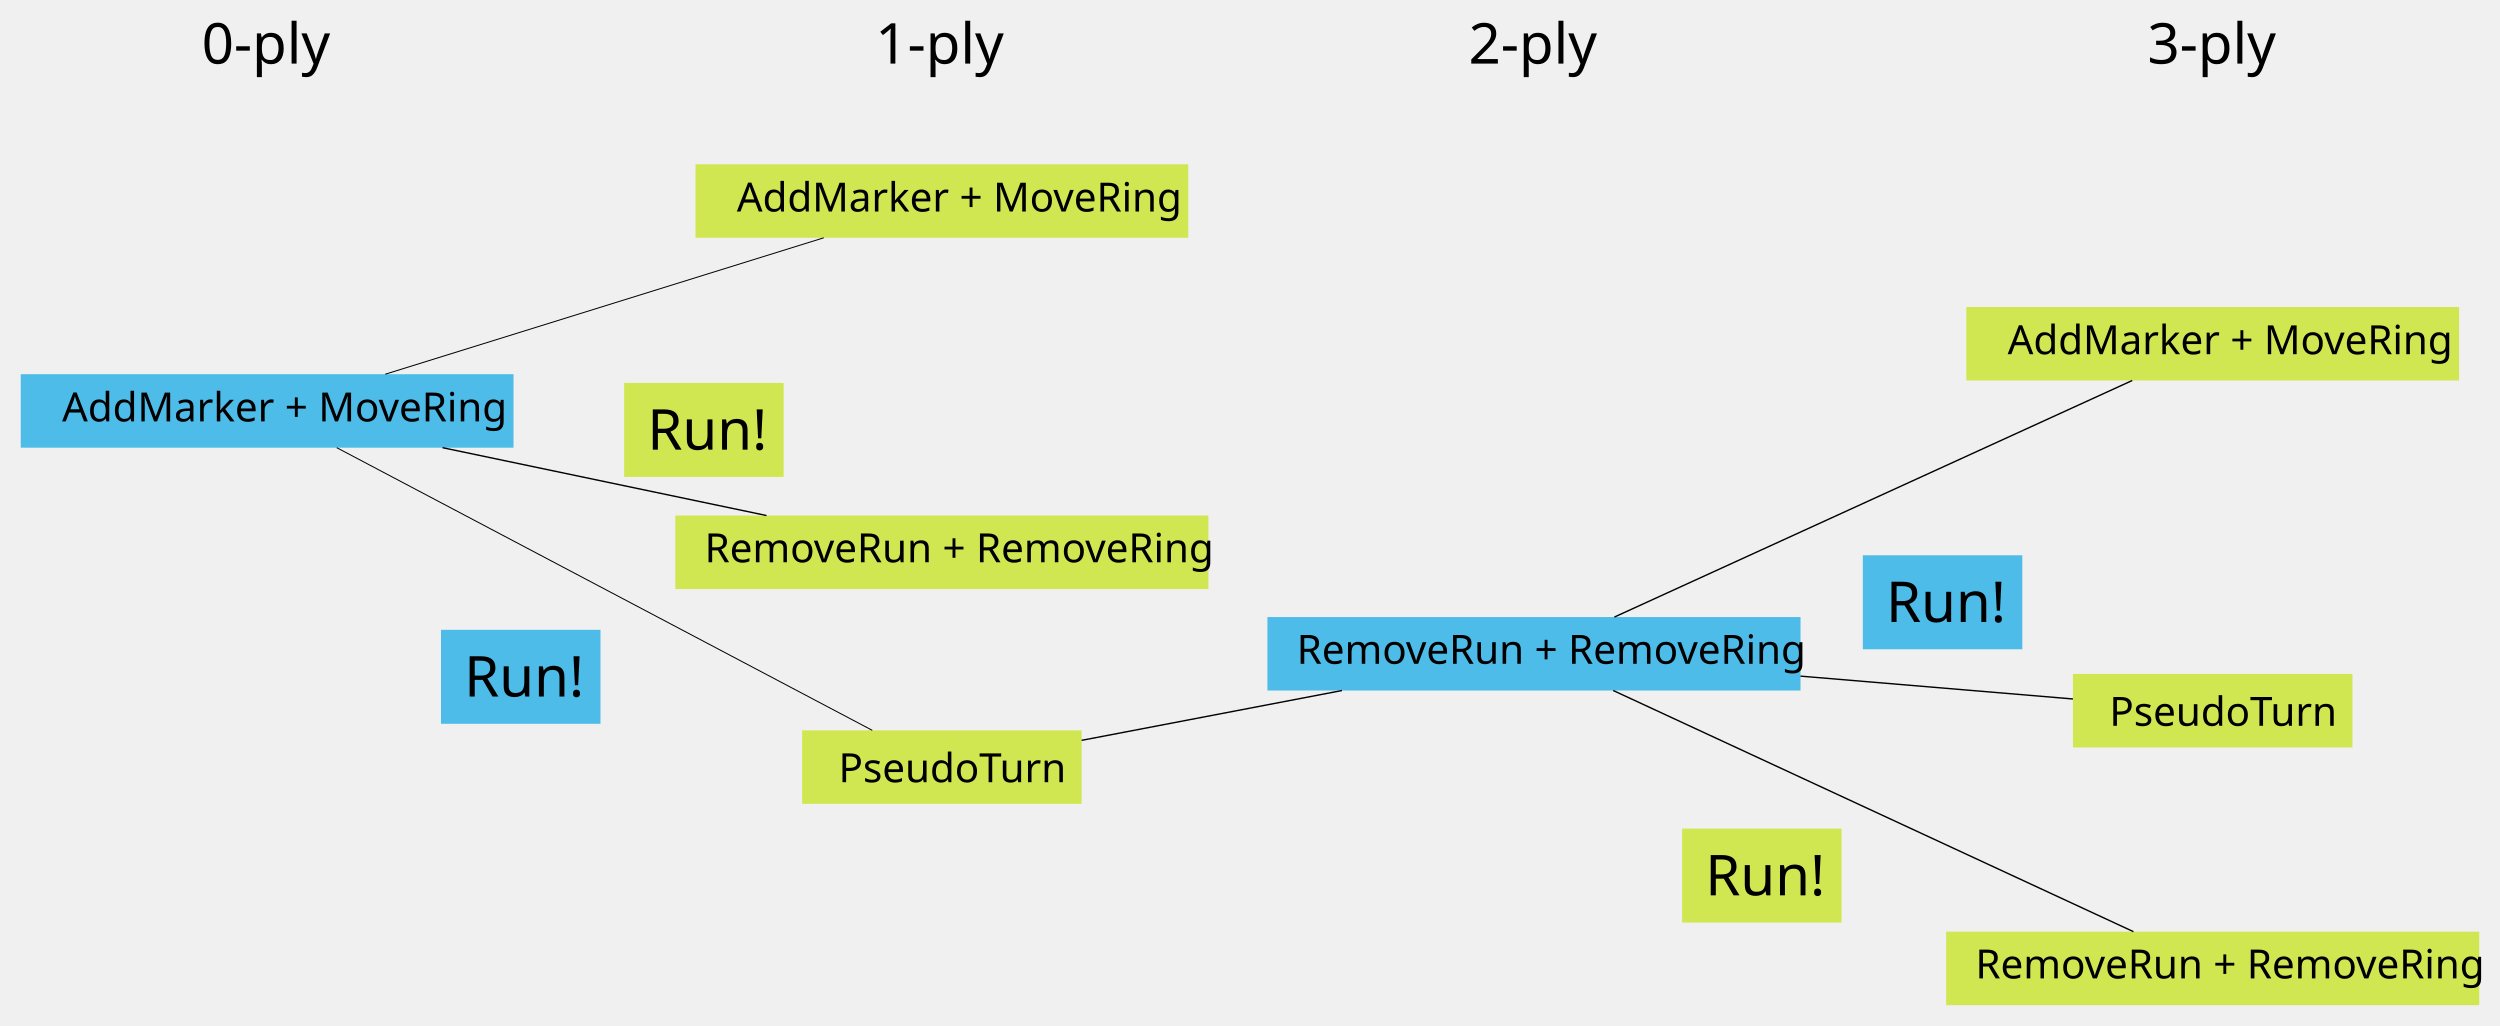
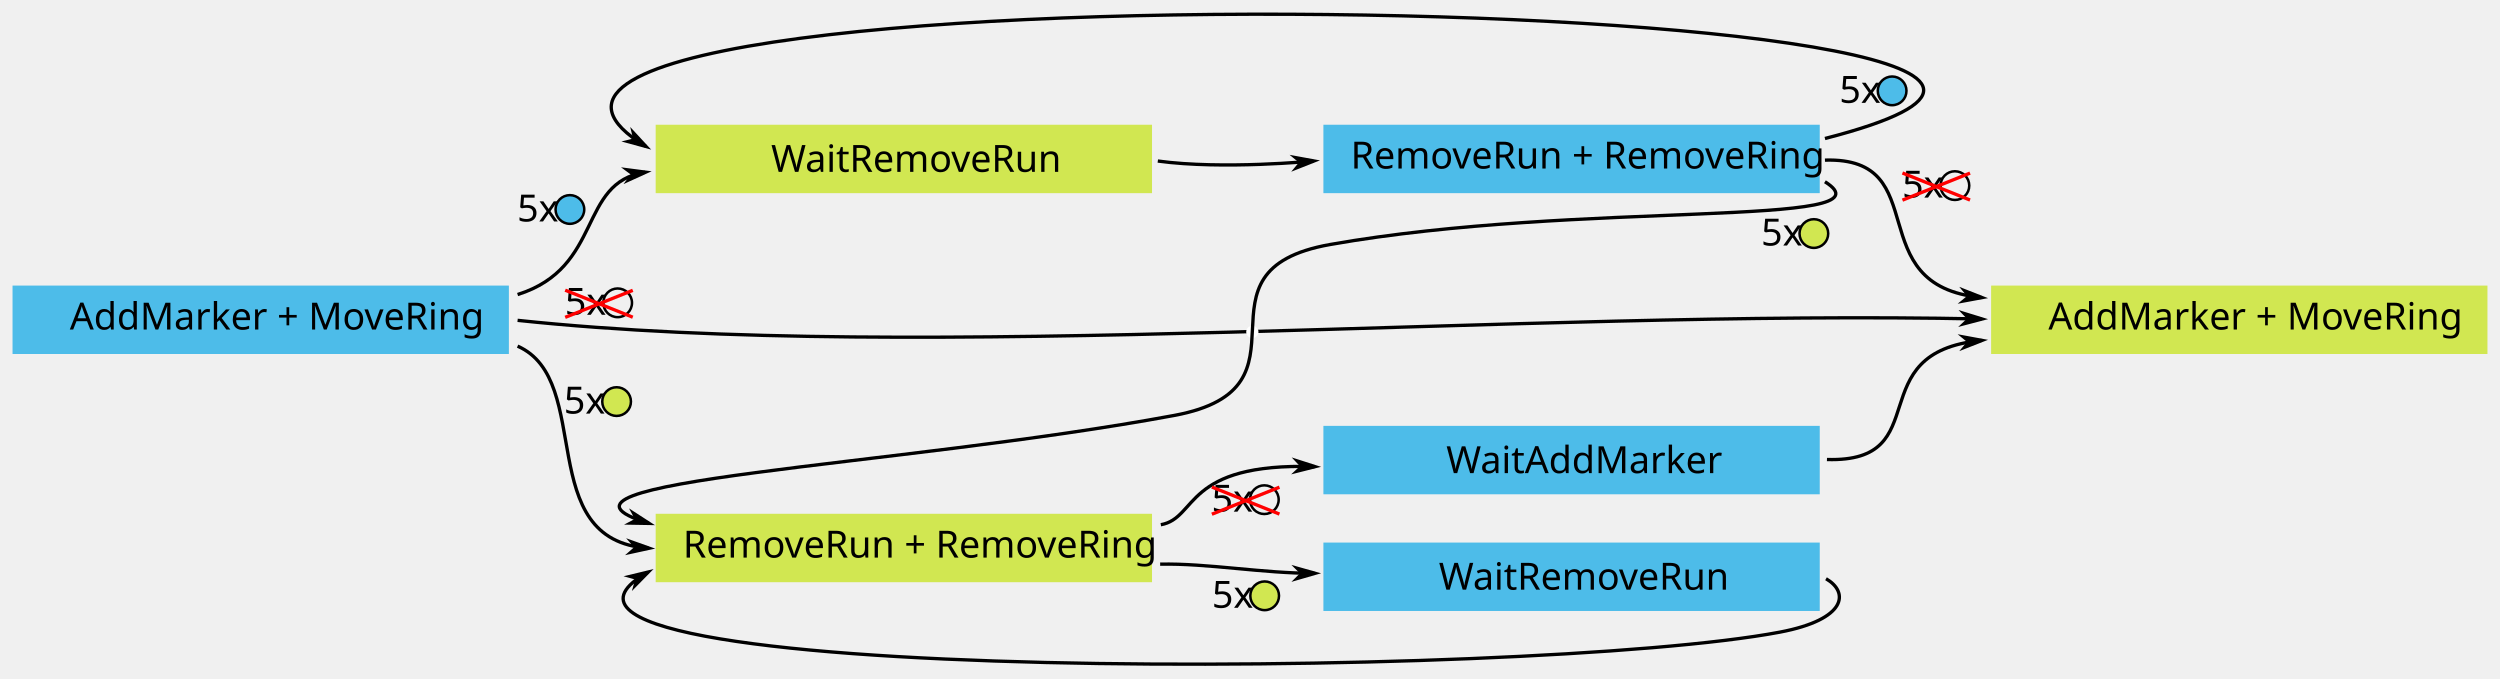
- <svg xmlns="http://www.w3.org/2000/svg" width="602.326" height="247.172" id="svg2" version="1.1">
-   <defs id="defs4" />
-   <g id="layer1" transform="translate(1006.939,-115.9155)">
-     <g id="g3797" transform="matrix(0.2429975,0,0,0.2429975,-873.1505,143.0132)">
-       <rect y="259.505" x="-530" height="72.857" width="488.571" id="rect2993" style="fill:#4dbce9;fill-opacity:1;stroke:none" />
-       <text id="text2985" y="306.324" x="-489.018" style="font-style:normal;font-variant:normal;font-weight:normal;font-stretch:normal;font-size:40px;line-height:125%;font-family:'CMU Bright';-inkscape-font-specification:'CMU Bright';letter-spacing:0px;word-spacing:0px;fill:#000000;fill-opacity:1;stroke:none" xml:space="preserve">
-         <tspan id="tspan3771" y="306.324" x="-489.018">AddMarker + MoveRing</tspan>
+ <svg xmlns="http://www.w3.org/2000/svg" width="996.988" height="270.542" id="svg2" version="1.1">
+   <defs id="defs4">
+     <marker style="overflow:visible" id="marker5090" refX="0" refY="0" orient="auto">
+       <path transform="matrix(-0.4,0,0,-0.4,-4,0)" style="fill:#000000;fill-opacity:1;fill-rule:evenodd;stroke:#000000;stroke-width:1pt;stroke-opacity:1" d="M 0,0 5,-5 -12.5,0 5,5 0,0 Z" id="path5092" />
+     </marker>
+     <marker style="overflow:visible" id="marker5086" refX="0" refY="0" orient="auto">
+       <path transform="matrix(-0.4,0,0,-0.4,-4,0)" style="fill:#000000;fill-opacity:1;fill-rule:evenodd;stroke:#000000;stroke-width:1pt;stroke-opacity:1" d="M 0,0 5,-5 -12.5,0 5,5 0,0 Z" id="path5088" />
+     </marker>
+     <marker style="overflow:visible" id="marker5082" refX="0" refY="0" orient="auto">
+       <path transform="matrix(-0.4,0,0,-0.4,-4,0)" style="fill:#000000;fill-opacity:1;fill-rule:evenodd;stroke:#000000;stroke-width:1pt;stroke-opacity:1" d="M 0,0 5,-5 -12.5,0 5,5 0,0 Z" id="path5084" />
+     </marker>
+     <marker style="overflow:visible" id="marker5078" refX="0" refY="0" orient="auto">
+       <path transform="matrix(-0.4,0,0,-0.4,-4,0)" style="fill:#000000;fill-opacity:1;fill-rule:evenodd;stroke:#000000;stroke-width:1pt;stroke-opacity:1" d="M 0,0 5,-5 -12.5,0 5,5 0,0 Z" id="path5080" />
+     </marker>
+     <marker style="overflow:visible" id="marker5074" refX="0" refY="0" orient="auto">
+       <path transform="matrix(-0.4,0,0,-0.4,-4,0)" style="fill:#000000;fill-opacity:1;fill-rule:evenodd;stroke:#000000;stroke-width:1pt;stroke-opacity:1" d="M 0,0 5,-5 -12.5,0 5,5 0,0 Z" id="path5076" />
+     </marker>
+     <marker style="overflow:visible" id="marker5070" refX="0" refY="0" orient="auto">
+       <path transform="matrix(-0.4,0,0,-0.4,-4,0)" style="fill:#000000;fill-opacity:1;fill-rule:evenodd;stroke:#000000;stroke-width:1pt;stroke-opacity:1" d="M 0,0 5,-5 -12.5,0 5,5 0,0 Z" id="path5072" />
+     </marker>
+     <marker style="overflow:visible" id="marker5066" refX="0" refY="0" orient="auto">
+       <path transform="matrix(-0.4,0,0,-0.4,-4,0)" style="fill:#000000;fill-opacity:1;fill-rule:evenodd;stroke:#000000;stroke-width:1pt;stroke-opacity:1" d="M 0,0 5,-5 -12.5,0 5,5 0,0 Z" id="path5068" />
+     </marker>
+     <marker style="overflow:visible" id="marker5062" refX="0" refY="0" orient="auto">
+       <path transform="matrix(-0.4,0,0,-0.4,-4,0)" style="fill:#000000;fill-opacity:1;fill-rule:evenodd;stroke:#000000;stroke-width:1pt;stroke-opacity:1" d="M 0,0 5,-5 -12.5,0 5,5 0,0 Z" id="path5064" />
+     </marker>
+     <marker style="overflow:visible" id="marker5058" refX="0" refY="0" orient="auto">
+       <path transform="matrix(-0.4,0,0,-0.4,-4,0)" style="fill:#000000;fill-opacity:1;fill-rule:evenodd;stroke:#000000;stroke-width:1pt;stroke-opacity:1" d="M 0,0 5,-5 -12.5,0 5,5 0,0 Z" id="path5060" />
+     </marker>
+     <marker style="overflow:visible" id="marker5054" refX="0" refY="0" orient="auto">
+       <path transform="matrix(-0.4,0,0,-0.4,-4,0)" style="fill:#000000;fill-opacity:1;fill-rule:evenodd;stroke:#000000;stroke-width:1pt;stroke-opacity:1" d="M 0,0 5,-5 -12.5,0 5,5 0,0 Z" id="path5056" />
+     </marker>
+     <marker orient="auto" refY="0" refX="0" id="Arrow1Mend" style="overflow:visible">
+       <path id="path4805" d="M 0,0 5,-5 -12.5,0 5,5 0,0 Z" style="fill:#000000;fill-opacity:1;fill-rule:evenodd;stroke:#000000;stroke-width:1pt;stroke-opacity:1" transform="matrix(-0.4,0,0,-0.4,-4,0)" />
+     </marker>
+   </defs>
+   <g id="layer1" transform="translate(1145.449,-135.9849)">
+     <g id="g4595" transform="matrix(0.3744784,0,0,0.3744784,-638.5471,-14.05644)">
+       <rect style="fill:#4dbce9;fill-opacity:1;stroke:none" id="rect4597" width="528.571" height="72.857" x="55.714" y="533.502" />
+       <text id="text4599" y="580.151" x="84.77" style="font-style:normal;font-variant:normal;font-weight:normal;font-stretch:normal;font-size:40px;line-height:125%;font-family:'CMU Bright';-inkscape-font-specification:'CMU Bright';letter-spacing:0px;word-spacing:0px;fill:#000000;fill-opacity:1;stroke:none" xml:space="preserve">
+         <tspan y="580.151" x="84.77" id="tspan4601">RemoveRun + RemoveRing</tspan>
      </text>
    </g>
-     <g id="g3816" transform="matrix(0.2429975,0,0,0.2429975,-715.1178,134.8697)">
-       <rect style="fill:#4dbce9;fill-opacity:1;stroke:none" id="rect3775" width="528.571" height="72.857" x="55.714" y="533.791" />
-       <text id="text3777" y="580.151" x="84.77" style="font-style:normal;font-variant:normal;font-weight:normal;font-stretch:normal;font-size:40px;line-height:125%;font-family:'CMU Bright';-inkscape-font-specification:'CMU Bright';letter-spacing:0px;word-spacing:0px;fill:#000000;fill-opacity:1;stroke:none" xml:space="preserve">
-         <tspan y="580.151" x="84.77" id="tspan3779">RemoveRun + RemoveRing</tspan>
+     <g transform="matrix(1.334047,0,0,1.334047,380.9631,-547.7083)" id="g4603">
+       <rect style="fill:#4dbce9;fill-opacity:1;stroke:none" id="rect4605" width="148.375" height="20.452" x="-1140.449" y="597.866" />
+       <text id="text4607" y="611.005" x="-1123.331" style="font-style:normal;font-variant:normal;font-weight:normal;font-stretch:normal;font-size:11.228px;line-height:125%;font-family:'CMU Bright';-inkscape-font-specification:'CMU Bright';letter-spacing:0px;word-spacing:0px;fill:#000000;fill-opacity:1;stroke:none" xml:space="preserve">
+         <tspan id="tspan4609" y="611.005" x="-1123.331">AddMarker + MoveRing</tspan>
      </text>
    </g>
-     <g id="g3802" transform="matrix(0.2429975,0,0,0.2429975,-839.0277,116.7427)">
-       <rect style="fill:#d1e751;fill-opacity:1;stroke:none" id="rect3781" width="488.571" height="72.857" x="-1.429" y="159.505" />
-       <text xml:space="preserve" style="font-style:normal;font-variant:normal;font-weight:normal;font-stretch:normal;font-size:40px;line-height:125%;font-family:'CMU Bright';-inkscape-font-specification:'CMU Bright';letter-spacing:0px;word-spacing:0px;fill:#000000;fill-opacity:1;stroke:none" x="39.554" y="206.324" id="text3783">
-         <tspan x="39.554" y="206.324" id="tspan3785">AddMarker + MoveRing</tspan>
+     <g transform="matrix(1.334047,0,0,1.334047,363.9116,-510.355)" id="g4611">
+       <rect y="521.784" x="-935.409" height="20.452" width="148.375" id="rect4613" style="opacity:1;fill:#d1e751;fill-opacity:1;stroke:none" />
+       <text xml:space="preserve" style="font-style:normal;font-variant:normal;font-weight:normal;font-stretch:normal;font-size:11.228px;line-height:125%;font-family:'CMU Bright';-inkscape-font-specification:'CMU Bright';letter-spacing:0px;word-spacing:0px;fill:#000000;fill-opacity:1;stroke:none" x="-900.914" y="535.866" id="text4615">
+         <tspan id="tspan4617" x="-900.914" y="535.866">WaitRemoveRun</tspan>
      </text>
    </g>
-     <g id="g3811" transform="matrix(0.2429975,0,0,0.2429975,-812.298,205.213)">
-       <rect y="356.648" x="-5.714" height="72.857" width="277.143" id="rect3791" style="fill:#d1e751;fill-opacity:1;stroke:none" />
-       <text id="text3793" y="408.076" x="30.439" style="font-style:normal;font-variant:normal;font-weight:normal;font-stretch:normal;font-size:40px;line-height:125%;font-family:'CMU Bright';-inkscape-font-specification:'CMU Bright';letter-spacing:0px;word-spacing:0px;fill:#000000;fill-opacity:1;stroke:none" xml:space="preserve">
-         <tspan y="408.076" x="30.439" id="tspan3035">PseudoTurn</tspan>
+     <path id="path4619" d="m -417.671,191.224 c 225.772,-57.988 -598.867,-74.877 -470.327,3.067" style="fill:none;fill-rule:evenodd;stroke:#000000;stroke-width:1.334px;stroke-linecap:butt;stroke-linejoin:miter;stroke-opacity:1;marker-end:url(#marker5082)" />
+     <g transform="matrix(1.334047,0,0,1.334047,333.298,-721.231)" id="g4621">
+       <circle style="color:#000000;display:inline;overflow:visible;visibility:visible;fill:#4dbce9;fill-opacity:1;fill-rule:evenodd;stroke:#000000;stroke-width:0.755px;stroke-linecap:butt;stroke-linejoin:miter;stroke-miterlimit:4;stroke-dasharray:none;stroke-dashoffset:0;stroke-opacity:1;marker:none;enable-background:accumulate" id="circle4623" cx="-938.104" cy="705.188" r="4.289" d="m -933.814,705.188 a 4.289,4.289 0 0 1 -4.289,4.289 4.289,4.289 0 0 1 -4.289,-4.289 4.289,4.289 0 0 1 4.289,-4.289 4.289,4.289 0 0 1 4.289,4.289 z" />
+       <text xml:space="preserve" style="font-style:normal;font-variant:normal;font-weight:normal;font-stretch:normal;font-size:11.228px;line-height:125%;font-family:'CMU Bright';-inkscape-font-specification:'CMU Bright';letter-spacing:0px;word-spacing:0px;fill:#000000;fill-opacity:1;stroke:none" x="-953.872" y="708.77" id="text4625">
+         <tspan x="-953.872" y="708.77" id="tspan4627">5x</tspan>
      </text>
    </g>
-     <path style="fill:none;stroke:#000000;stroke-width:0.243px;stroke-linecap:butt;stroke-linejoin:miter;stroke-opacity:1" d="m -914.122,206.072 105.652,-32.866" id="path3807" />
-     <path style="fill:none;stroke:#000000;stroke-width:0.243px;stroke-linecap:butt;stroke-linejoin:miter;stroke-opacity:1" d="m -925.808,223.776 129.023,68.101" id="path3821" />
-     <g transform="matrix(0.2429975,0,0,0.2429975,-551.5932,210.6734)" id="g3823">
-       <rect y="533.791" x="55.714" height="72.857" width="528.571" id="rect3825" style="fill:#d1e751;fill-opacity:1;stroke:none" />
-       <text xml:space="preserve" style="font-style:normal;font-variant:normal;font-weight:normal;font-stretch:normal;font-size:40px;line-height:125%;font-family:'CMU Bright';-inkscape-font-specification:'CMU Bright';letter-spacing:0px;word-spacing:0px;fill:#000000;fill-opacity:1;stroke:none" x="84.77" y="580.151" id="text3827">
-         <tspan id="tspan3829" x="84.77" y="580.151">RemoveRun + RemoveRing</tspan>
+     <g transform="matrix(1.334047,0,0,1.334047,351.9221,-644.6211)" id="g4629">
+       <circle r="4.289" cy="705.188" cx="-938.104" id="circle4631" style="color:#000000;display:inline;overflow:visible;visibility:visible;fill:#d1e751;fill-opacity:1;fill-rule:evenodd;stroke:#000000;stroke-width:0.755px;stroke-linecap:butt;stroke-linejoin:miter;stroke-miterlimit:4;stroke-dasharray:none;stroke-dashoffset:0;stroke-opacity:1;marker:none;enable-background:accumulate" d="m -933.814,705.188 a 4.289,4.289 0 0 1 -4.289,4.289 4.289,4.289 0 0 1 -4.289,-4.289 4.289,4.289 0 0 1 4.289,-4.289 4.289,4.289 0 0 1 4.289,4.289 z" />
+       <text id="text4633" y="708.77" x="-953.872" style="font-style:normal;font-variant:normal;font-weight:normal;font-stretch:normal;font-size:11.228px;line-height:125%;font-family:'CMU Bright';-inkscape-font-specification:'CMU Bright';letter-spacing:0px;word-spacing:0px;fill:#000000;fill-opacity:1;stroke:none" xml:space="preserve">
+         <tspan id="tspan4635" y="708.77" x="-953.872">5x</tspan>
      </text>
    </g>
-     <g transform="matrix(0.2429975,0,0,0.2429975,-532.8477,151.1221)" id="g3831">
-       <rect y="159.505" x="-1.429" height="72.857" width="488.571" id="rect3833" style="fill:#d1e751;fill-opacity:1;stroke:none" />
-       <text id="text3835" y="206.324" x="39.554" style="font-style:normal;font-variant:normal;font-weight:normal;font-stretch:normal;font-size:40px;line-height:125%;font-family:'CMU Bright';-inkscape-font-specification:'CMU Bright';letter-spacing:0px;word-spacing:0px;fill:#000000;fill-opacity:1;stroke:none" xml:space="preserve">
-         <tspan id="tspan3837" y="206.324" x="39.554">AddMarker + MoveRing</tspan>
+     <g id="g4637" transform="matrix(1.334047,0,0,1.334047,860.5966,-768.54)">
+       <circle r="4.289" cy="705.188" cx="-938.104" id="circle4639" style="color:#000000;display:inline;overflow:visible;visibility:visible;fill:#4dbce9;fill-opacity:1;fill-rule:evenodd;stroke:#000000;stroke-width:0.755px;stroke-linecap:butt;stroke-linejoin:miter;stroke-miterlimit:4;stroke-dasharray:none;stroke-dashoffset:0;stroke-opacity:1;marker:none;enable-background:accumulate" d="m -933.814,705.188 a 4.289,4.289 0 0 1 -4.289,4.289 4.289,4.289 0 0 1 -4.289,-4.289 4.289,4.289 0 0 1 4.289,-4.289 4.289,4.289 0 0 1 4.289,4.289 z" />
+       <text id="text4641" y="708.77" x="-953.872" style="font-style:normal;font-variant:normal;font-weight:normal;font-stretch:normal;font-size:11.228px;line-height:125%;font-family:'CMU Bright';-inkscape-font-specification:'CMU Bright';letter-spacing:0px;word-spacing:0px;fill:#000000;fill-opacity:1;stroke:none" xml:space="preserve">
+         <tspan id="tspan4643" y="708.77" x="-953.872">5x</tspan>
      </text>
    </g>
-     <path style="fill:none;stroke:#000000;stroke-width:0.34px;stroke-linecap:butt;stroke-linejoin:miter;stroke-opacity:1" d="m -746.342,294.286 62.723,-12.003" id="path3839" />
-     <path style="fill:none;stroke:#000000;stroke-width:0.34px;stroke-linecap:butt;stroke-linejoin:miter;stroke-opacity:1" d="m -618.263,282.284 125.333,58.1" id="path3841" />
-     <path style="fill:none;stroke:#000000;stroke-width:0.34px;stroke-linecap:butt;stroke-linejoin:miter;stroke-opacity:1" d="m -617.98,264.58 124.768,-56.994" id="path3843" />
-     <g id="g3851" transform="matrix(0.339656,0,0,0.339656,-672.1849,111.9597)">
-       <rect y="458.392" x="-672.762" height="66.67" width="113.137" id="rect3845" style="fill:#4dbce9;fill-opacity:1;stroke:none" />
-       <text id="text3847" y="505.722" x="-656.314" style="font-style:normal;font-variant:normal;font-weight:normal;font-stretch:normal;font-size:40px;line-height:125%;font-family:'CMU Bright';-inkscape-font-specification:'CMU Bright';letter-spacing:0px;word-spacing:0px;fill:#000000;fill-opacity:1;stroke:none" xml:space="preserve">
-         <tspan y="505.722" x="-656.314" id="tspan3849">Run!</tspan>
+     <g transform="matrix(0.3744784,0,0,0.3744784,-904.8309,141.0956)" id="g4645">
+       <rect y="533.502" x="55.714" height="72.857" width="528.571" id="rect4647" style="fill:#d1e751;fill-opacity:1;stroke:none" />
+       <text xml:space="preserve" style="font-style:normal;font-variant:normal;font-weight:normal;font-stretch:normal;font-size:40px;line-height:125%;font-family:'CMU Bright';-inkscape-font-specification:'CMU Bright';letter-spacing:0px;word-spacing:0px;fill:#000000;fill-opacity:1;stroke:none" x="84.77" y="580.151" id="text4649">
+         <tspan id="tspan4651" x="84.77" y="580.151">RemoveRun + RemoveRing</tspan>
      </text>
    </g>
-     <g id="g3856" transform="matrix(0.339656,0,0,0.339656,-373.1682,159.8564)">
-       <rect style="fill:#d1e751;fill-opacity:1;stroke:none" id="rect3858" width="113.137" height="66.67" x="-672.762" y="458.392" />
-       <text xml:space="preserve" style="font-style:normal;font-variant:normal;font-weight:normal;font-stretch:normal;font-size:40px;line-height:125%;font-family:'CMU Bright';-inkscape-font-specification:'CMU Bright';letter-spacing:0px;word-spacing:0px;fill:#000000;fill-opacity:1;stroke:none" x="-656.314" y="505.722" id="text3860">
-         <tspan id="tspan3862" x="-656.314" y="505.722">Run!</tspan>
+     <path id="path4653" d="m -939.038,253.447 c 34.364,-10.781 23.919,-44.723 50.871,-48.766" style="fill:none;fill-rule:evenodd;stroke:#000000;stroke-width:1.334px;stroke-linecap:butt;stroke-linejoin:miter;stroke-opacity:1;marker-end:url(#marker5086)" />
+     <path id="path4655" d="m -683.72,200.202 c 25.941,3.537 62.055,-2e-5 62.055,-2e-5" style="fill:none;fill-rule:evenodd;stroke:#000000;stroke-width:1.334px;stroke-linecap:butt;stroke-linejoin:miter;stroke-opacity:1;marker-end:url(#marker5078)" />
+     <path style="fill:none;fill-rule:evenodd;stroke:#000000;stroke-width:1.334px;stroke-linecap:butt;stroke-linejoin:miter;stroke-opacity:1;marker-end:url(#marker5062)" d="m -939.038,274.019 c 30.948,13.639 5.883,77.609 52.28,80.58" id="path4657" />
+     <g transform="matrix(1.334047,0,0,1.334047,-131.7598,-528.842)" id="g4659">
+       <rect y="583.724" x="-164.642" height="20.452" width="148.375" id="rect4661" style="fill:#d1e751;fill-opacity:1;stroke:none" />
+       <text xml:space="preserve" style="font-style:normal;font-variant:normal;font-weight:normal;font-stretch:normal;font-size:11.228px;line-height:125%;font-family:'CMU Bright';-inkscape-font-specification:'CMU Bright';letter-spacing:0px;word-spacing:0px;fill:#000000;fill-opacity:1;stroke:none" x="-147.523" y="596.863" id="text4663">
+         <tspan x="-147.523" y="596.863" id="tspan4665">AddMarker + MoveRing</tspan>
      </text>
    </g>
-     <text xml:space="preserve" style="font-style:normal;font-weight:normal;font-size:13.586px;line-height:125%;font-family:'CMU Bright';letter-spacing:0px;word-spacing:0px;fill:#000000;fill-opacity:1;stroke:none;-inkscape-font-specification:'CMU Bright';font-stretch:normal;font-variant:normal;" x="-796.048" y="131.238" id="text3864">
-       <tspan id="tspan3866" x="-796.048" y="131.238">1-ply</tspan>
-     </text>
-     <text id="text3872" y="131.238" x="-653.121" style="font-style:normal;font-weight:normal;font-size:13.586px;line-height:125%;font-family:'CMU Bright';letter-spacing:0px;word-spacing:0px;fill:#000000;fill-opacity:1;stroke:none;-inkscape-font-specification:'CMU Bright';font-stretch:normal;font-variant:normal;" xml:space="preserve">
-       <tspan y="131.238" x="-653.121" id="tspan3874">2-ply</tspan>
-     </text>
-     <text xml:space="preserve" style="font-style:normal;font-weight:normal;font-size:13.586px;line-height:125%;font-family:'CMU Bright';letter-spacing:0px;word-spacing:0px;fill:#000000;fill-opacity:1;stroke:none;-inkscape-font-specification:'CMU Bright';font-stretch:normal;font-variant:normal;" x="-489.55" y="131.238" id="text3876">
-       <tspan id="tspan3878" x="-489.55" y="131.238">3-ply</tspan>
-     </text>
-     <text id="text3880" y="131.238" x="-958.347" style="font-style:normal;font-weight:normal;font-size:13.586px;line-height:125%;font-family:'CMU Bright';letter-spacing:0px;word-spacing:0px;fill:#000000;fill-opacity:1;stroke:none;-inkscape-font-specification:'CMU Bright';font-stretch:normal;font-variant:normal;" xml:space="preserve">
-       <tspan y="131.238" x="-958.347" id="tspan3882">0-ply</tspan>
-     </text>
-     <g transform="matrix(0.339656,0,0,0.339656,-628.056,52.47953)" id="g3035">
-       <rect y="458.392" x="-672.762" height="66.67" width="113.137" id="rect3037" style="fill:#d1e751;fill-opacity:1;stroke:none" />
-       <text id="text3039" y="505.722" x="-656.314" style="font-style:normal;font-variant:normal;font-weight:normal;font-stretch:normal;font-size:40px;line-height:125%;font-family:'CMU Bright';-inkscape-font-specification:'CMU Bright';letter-spacing:0px;word-spacing:0px;fill:#000000;fill-opacity:1;stroke:none" xml:space="preserve">
-         <tspan y="505.722" x="-656.314" id="tspan3041">Run!</tspan>
+     <path id="path4667" d="m -939.038,263.733 c 162.045,17.212 400.401,-4.439 583.794,-0.536" style="fill:none;fill-rule:evenodd;stroke:#000000;stroke-width:1.334px;stroke-linecap:butt;stroke-linejoin:miter;stroke-opacity:1;marker-end:url(#marker5066)" />
+     <g transform="matrix(1.334047,0,0,1.334047,-146.4964,-303.3)" id="g4669">
+       <rect style="opacity:1;fill:#4dbce9;fill-opacity:1;stroke:none" id="rect4671" width="148.375" height="20.452" x="-353.201" y="491.479" />
+       <text id="text4673" y="505.562" x="-318.707" style="font-style:normal;font-variant:normal;font-weight:normal;font-stretch:normal;font-size:11.228px;line-height:125%;font-family:'CMU Bright';-inkscape-font-specification:'CMU Bright';letter-spacing:0px;word-spacing:0px;fill:#000000;fill-opacity:1;stroke:none" xml:space="preserve">
+         <tspan y="505.562" x="-318.707" id="tspan4675">WaitRemoveRun</tspan>
      </text>
    </g>
-     <g transform="matrix(0.2429975,0,0,0.2429975,-857.7732,110.4145)" id="g3043">
-       <rect y="533.791" x="55.714" height="72.857" width="528.571" id="rect3045" style="fill:#d1e751;fill-opacity:1;stroke:none" />
-       <text xml:space="preserve" style="font-style:normal;font-variant:normal;font-weight:normal;font-stretch:normal;font-size:40px;line-height:125%;font-family:'CMU Bright';-inkscape-font-specification:'CMU Bright';letter-spacing:0px;word-spacing:0px;fill:#000000;fill-opacity:1;stroke:none" x="84.77" y="580.151" id="text3047">
-         <tspan id="tspan3049" x="84.77" y="580.151">RemoveRun + RemoveRing</tspan>
+     <g transform="matrix(1.334047,0,0,1.334047,-147.5731,-430.6314)" id="g4677">
+       <rect y="552.043" x="-352.394" height="20.452" width="148.375" id="rect4679" style="opacity:1;fill:#4dbce9;fill-opacity:1;stroke:none" />
+       <text xml:space="preserve" style="font-style:normal;font-variant:normal;font-weight:normal;font-stretch:normal;font-size:11.228px;line-height:125%;font-family:'CMU Bright';-inkscape-font-specification:'CMU Bright';letter-spacing:0px;word-spacing:0px;fill:#000000;fill-opacity:1;stroke:none" x="-315.676" y="566.171" id="text4681">
+         <tspan x="-315.676" y="566.171" id="tspan4683">WaitAddMarker</tspan>
      </text>
    </g>
-     <path style="fill:none;stroke:#000000;stroke-width:0.34px;stroke-linecap:butt;stroke-linejoin:miter;stroke-opacity:1" d="m -900.319,223.776 78.045,16.348" id="path3053" />
-     <g transform="matrix(0.2429975,0,0,0.2429975,-506.1179,191.6268)" id="g3141">
-       <rect style="fill:#d1e751;fill-opacity:1;stroke:none" id="rect3143" width="277.143" height="72.857" x="-5.714" y="356.648" />
-       <text xml:space="preserve" style="font-style:normal;font-variant:normal;font-weight:normal;font-stretch:normal;font-size:40px;line-height:125%;font-family:'CMU Bright';-inkscape-font-specification:'CMU Bright';letter-spacing:0px;word-spacing:0px;fill:#000000;fill-opacity:1;stroke:none" x="30.439" y="408.076" id="text3145">
-         <tspan id="tspan3147" x="30.439" y="408.076">PseudoTurn</tspan>
+     <path id="path4685" d="m -417.671,199.844 c 44.4,-1.331 13.241,50.071 62.428,54.788" style="fill:none;fill-rule:evenodd;stroke:#000000;stroke-width:1.334px;stroke-linecap:butt;stroke-linejoin:miter;stroke-opacity:1;marker-end:url(#marker5074)" />
+     <g id="g4687" transform="matrix(1.334047,0,0,1.334047,829.3878,-711.6338)">
+       <circle style="color:#000000;display:inline;overflow:visible;visibility:visible;fill:#d1e751;fill-opacity:1;fill-rule:evenodd;stroke:#000000;stroke-width:0.755px;stroke-linecap:butt;stroke-linejoin:miter;stroke-miterlimit:4;stroke-dasharray:none;stroke-dashoffset:0;stroke-opacity:1;marker:none;enable-background:accumulate" id="circle4689" cx="-938.104" cy="705.188" r="4.289" d="m -933.814,705.188 a 4.289,4.289 0 0 1 -4.289,4.289 4.289,4.289 0 0 1 -4.289,-4.289 4.289,4.289 0 0 1 4.289,-4.289 4.289,4.289 0 0 1 4.289,4.289 z" />
+       <text xml:space="preserve" style="font-style:normal;font-variant:normal;font-weight:normal;font-stretch:normal;font-size:11.228px;line-height:125%;font-family:'CMU Bright';-inkscape-font-specification:'CMU Bright';letter-spacing:0px;word-spacing:0px;fill:#000000;fill-opacity:1;stroke:none" x="-953.872" y="708.77" id="text4691">
+         <tspan x="-953.872" y="708.77" id="tspan4693">5x</tspan>
      </text>
    </g>
-     <path style="fill:none;stroke:#000000;stroke-width:0.34px;stroke-linecap:butt;stroke-linejoin:miter;stroke-opacity:1" d="m -573.138,278.817 65.631,5.503" id="path3149" />
-     <g transform="matrix(0.339656,0,0,0.339656,-329.6176,94.00646)" id="g3151">
-       <rect style="fill:#4dbce9;fill-opacity:1;stroke:none" id="rect3153" width="113.137" height="66.67" x="-672.762" y="458.392" />
-       <text xml:space="preserve" style="font-style:normal;font-variant:normal;font-weight:normal;font-stretch:normal;font-size:40px;line-height:125%;font-family:'CMU Bright';-inkscape-font-specification:'CMU Bright';letter-spacing:0px;word-spacing:0px;fill:#000000;fill-opacity:1;stroke:none" x="-656.314" y="505.722" id="text3155">
-         <tspan id="tspan3157" x="-656.314" y="505.722">Run!</tspan>
+     <circle r="2.442" cy="268.35" cx="-646.024" id="circle4790" style="color:#000000;display:inline;overflow:visible;visibility:visible;fill:#ffffff;fill-rule:evenodd;stroke:none;stroke-width:1px;stroke-linecap:butt;stroke-linejoin:miter;stroke-miterlimit:4;stroke-dasharray:none;stroke-dashoffset:0;stroke-opacity:1;marker:none;enable-background:accumulate" d="m -643.582,268.35 a 2.442,2.442 0 0 1 -2.442,2.442 2.442,2.442 0 0 1 -2.442,-2.442 2.442,2.442 0 0 1 2.442,-2.442 2.442,2.442 0 0 1 2.442,2.442 z" />
+     <path style="fill:none;fill-rule:evenodd;stroke:#000000;stroke-width:1.334px;stroke-linecap:butt;stroke-linejoin:miter;stroke-opacity:1;marker-end:url(#marker5070)" d="m -417.671,208.465 c 29.544,18.566 -97.631,7.388 -197.256,25.016 -59.432,10.516 -2.638,57.09 -62.224,68.172 -110.281,20.51 -265.314,26.022 -209.606,43.004" id="path4697" />
+     <g transform="matrix(1.334047,0,0,1.334047,610.3695,-567.1687)" id="g4699">
+       <circle r="4.289" cy="705.188" cx="-938.104" id="circle4701" style="color:#000000;display:inline;overflow:visible;visibility:visible;fill:#d1e751;fill-opacity:1;fill-rule:evenodd;stroke:#000000;stroke-width:0.755px;stroke-linecap:butt;stroke-linejoin:miter;stroke-miterlimit:4;stroke-dasharray:none;stroke-dashoffset:0;stroke-opacity:1;marker:none;enable-background:accumulate" d="m -933.814,705.188 a 4.289,4.289 0 0 1 -4.289,4.289 4.289,4.289 0 0 1 -4.289,-4.289 4.289,4.289 0 0 1 4.289,-4.289 4.289,4.289 0 0 1 4.289,4.289 z" />
+       <text id="text4703" y="708.77" x="-953.872" style="font-style:normal;font-variant:normal;font-weight:normal;font-stretch:normal;font-size:11.228px;line-height:125%;font-family:'CMU Bright';-inkscape-font-specification:'CMU Bright';letter-spacing:0px;word-spacing:0px;fill:#000000;fill-opacity:1;stroke:none" xml:space="preserve">
+         <tspan id="tspan4705" y="708.77" x="-953.872">5x</tspan>
      </text>
    </g>
+     <path id="path4707" d="m -682.517,345.241 c 14.838,-2.613 8.886,-24.833 61.295,-23.165" style="fill:none;fill-rule:evenodd;stroke:#000000;stroke-width:1.334px;stroke-linecap:butt;stroke-linejoin:miter;stroke-opacity:1;marker-end:url(#marker5058)" />
+     <path id="path4709" d="m -417.239,366.78 c 9.208,5.317 8.477,16.19 -18.409,21.298 -98.824,18.775 -531.631,21.464 -451.447,-23.874" style="fill:none;fill-rule:evenodd;stroke:#000000;stroke-width:1.334px;stroke-linecap:butt;stroke-linejoin:miter;stroke-opacity:1;marker-end:url(#Arrow1Mend)" />
+     <path id="path4711" d="m -682.783,360.972 c 18.65,-0.423 41.068,3.713 61.561,3.645" style="fill:none;fill-rule:evenodd;stroke:#000000;stroke-width:1.334px;stroke-linecap:butt;stroke-linejoin:miter;stroke-opacity:1;marker-end:url(#marker5054)" />
+     <g transform="matrix(1.334047,0,0,1.334047,370.1794,-686.9486)" id="g4715">
+       <g id="g4734" transform="translate(386.3834,-32.82996)">
+         <circle r="4.289" cy="705.188" cx="-938.104" id="circle4736" style="color:#000000;display:inline;overflow:visible;visibility:visible;fill:none;fill-opacity:1;fill-rule:evenodd;stroke:#000000;stroke-width:0.755px;stroke-linecap:butt;stroke-linejoin:miter;stroke-miterlimit:4;stroke-dasharray:none;stroke-dashoffset:0;stroke-opacity:1;marker:none;enable-background:accumulate" d="m -933.814,705.188 a 4.289,4.289 0 0 1 -4.289,4.289 4.289,4.289 0 0 1 -4.289,-4.289 4.289,4.289 0 0 1 4.289,-4.289 4.289,4.289 0 0 1 4.289,4.289 z" />
+         <text id="text4738" y="708.77" x="-953.872" style="font-style:normal;font-variant:normal;font-weight:normal;font-stretch:normal;font-size:11.228px;line-height:125%;font-family:'CMU Bright';-inkscape-font-specification:'CMU Bright';letter-spacing:0px;word-spacing:0px;fill:#000000;fill-opacity:1;stroke:none" xml:space="preserve">
+           <tspan id="tspan4740" y="708.77" x="-953.872">5x</tspan>
+         </text>
+         <path style="fill:none;fill-rule:evenodd;stroke:#ff0000;stroke-width:1px;stroke-linecap:butt;stroke-linejoin:miter;stroke-opacity:1" d="m -953.786,709.53 20.203,-8.081 0,0" id="path4742" />
+         <path id="path4744" d="m -953.786,701.413 20.203,8.081 0,0" style="fill:none;fill-rule:evenodd;stroke:#ff0000;stroke-width:1px;stroke-linecap:butt;stroke-linejoin:miter;stroke-opacity:1" />
+       </g>
+     </g>
+     <g transform="matrix(1.334047,0,0,1.334047,352.3407,-684.0058)" id="g4727">
+       <circle style="color:#000000;display:inline;overflow:visible;visibility:visible;fill:none;fill-opacity:1;fill-rule:evenodd;stroke:#000000;stroke-width:0.755px;stroke-linecap:butt;stroke-linejoin:miter;stroke-miterlimit:4;stroke-dasharray:none;stroke-dashoffset:0;stroke-opacity:1;marker:none;enable-background:accumulate" id="circle4717" cx="-938.104" cy="705.188" r="4.289" d="m -933.814,705.188 a 4.289,4.289 0 0 1 -4.289,4.289 4.289,4.289 0 0 1 -4.289,-4.289 4.289,4.289 0 0 1 4.289,-4.289 4.289,4.289 0 0 1 4.289,4.289 z" />
+       <text xml:space="preserve" style="font-style:normal;font-variant:normal;font-weight:normal;font-stretch:normal;font-size:11.228px;line-height:125%;font-family:'CMU Bright';-inkscape-font-specification:'CMU Bright';letter-spacing:0px;word-spacing:0px;fill:#000000;fill-opacity:1;stroke:none" x="-953.872" y="708.77" id="text4719">
+         <tspan x="-953.872" y="708.77" id="tspan4721">5x</tspan>
+       </text>
+       <path id="path4723" d="m -953.786,709.53 20.203,-8.081 0,0" style="fill:none;fill-rule:evenodd;stroke:#ff0000;stroke-width:1px;stroke-linecap:butt;stroke-linejoin:miter;stroke-opacity:1" />
+       <path style="fill:none;fill-rule:evenodd;stroke:#ff0000;stroke-width:1px;stroke-linecap:butt;stroke-linejoin:miter;stroke-opacity:1" d="m -953.786,701.413 20.203,8.081 0,0" id="path4725" />
+     </g>
+     <g id="g4776" transform="matrix(1.334047,0,0,1.334047,610.2319,-605.4984)">
+       <circle r="4.289" cy="705.188" cx="-938.104" id="circle4778" style="color:#000000;display:inline;overflow:visible;visibility:visible;fill:none;fill-opacity:1;fill-rule:evenodd;stroke:#000000;stroke-width:0.755px;stroke-linecap:butt;stroke-linejoin:miter;stroke-miterlimit:4;stroke-dasharray:none;stroke-dashoffset:0;stroke-opacity:1;marker:none;enable-background:accumulate" d="m -933.814,705.188 a 4.289,4.289 0 0 1 -4.289,4.289 4.289,4.289 0 0 1 -4.289,-4.289 4.289,4.289 0 0 1 4.289,-4.289 4.289,4.289 0 0 1 4.289,4.289 z" />
+       <text id="text4780" y="708.77" x="-953.872" style="font-style:normal;font-variant:normal;font-weight:normal;font-stretch:normal;font-size:11.228px;line-height:125%;font-family:'CMU Bright';-inkscape-font-specification:'CMU Bright';letter-spacing:0px;word-spacing:0px;fill:#000000;fill-opacity:1;stroke:none" xml:space="preserve">
+         <tspan id="tspan4782" y="708.77" x="-953.872">5x</tspan>
+       </text>
+       <path style="fill:none;fill-rule:evenodd;stroke:#ff0000;stroke-width:1px;stroke-linecap:butt;stroke-linejoin:miter;stroke-opacity:1" d="m -953.786,709.53 20.203,-8.081 0,0" id="path4784" />
+       <path id="path4786" d="m -953.786,701.413 20.203,8.081 0,0" style="fill:none;fill-rule:evenodd;stroke:#ff0000;stroke-width:1px;stroke-linecap:butt;stroke-linejoin:miter;stroke-opacity:1" />
+     </g>
+     <path style="fill:none;fill-rule:evenodd;stroke:#000000;stroke-width:1.334px;stroke-linecap:butt;stroke-linejoin:miter;stroke-opacity:1;marker-end:url(#marker5090)" d="m -416.87,319.234 c 44.4,1.331 12.439,-42.756 61.626,-47.473" id="path4788" />
  </g>
</svg>
